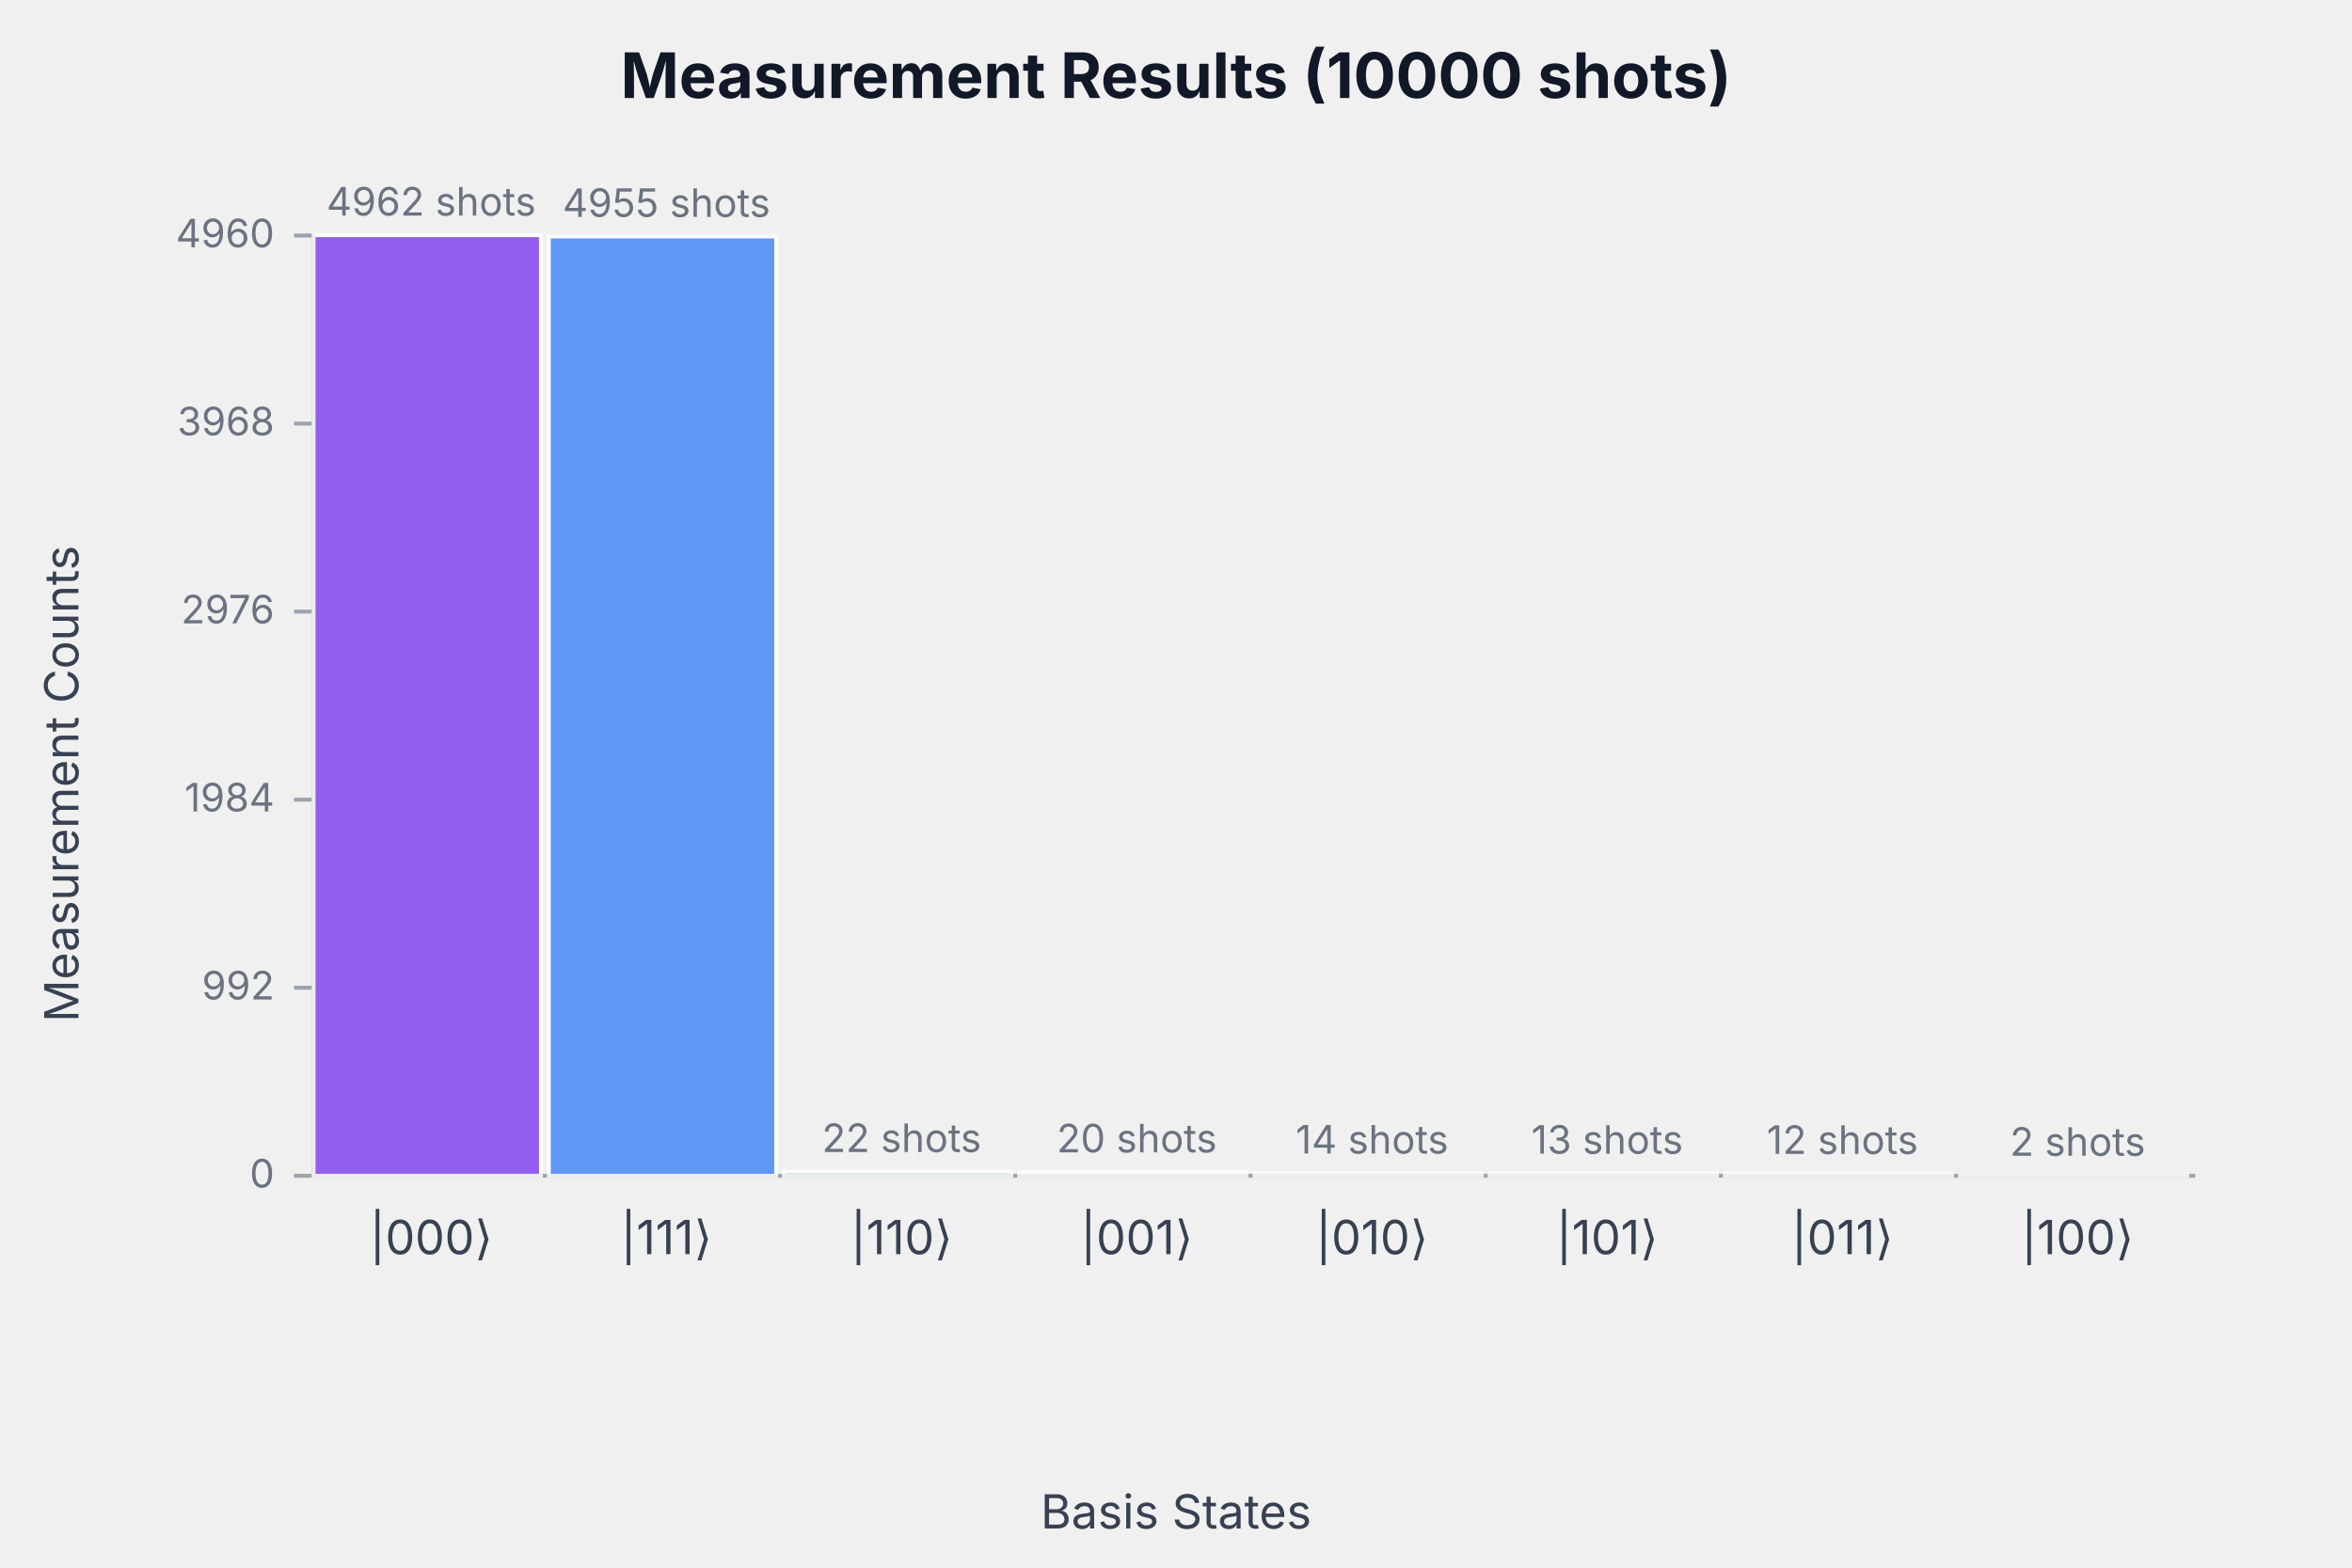
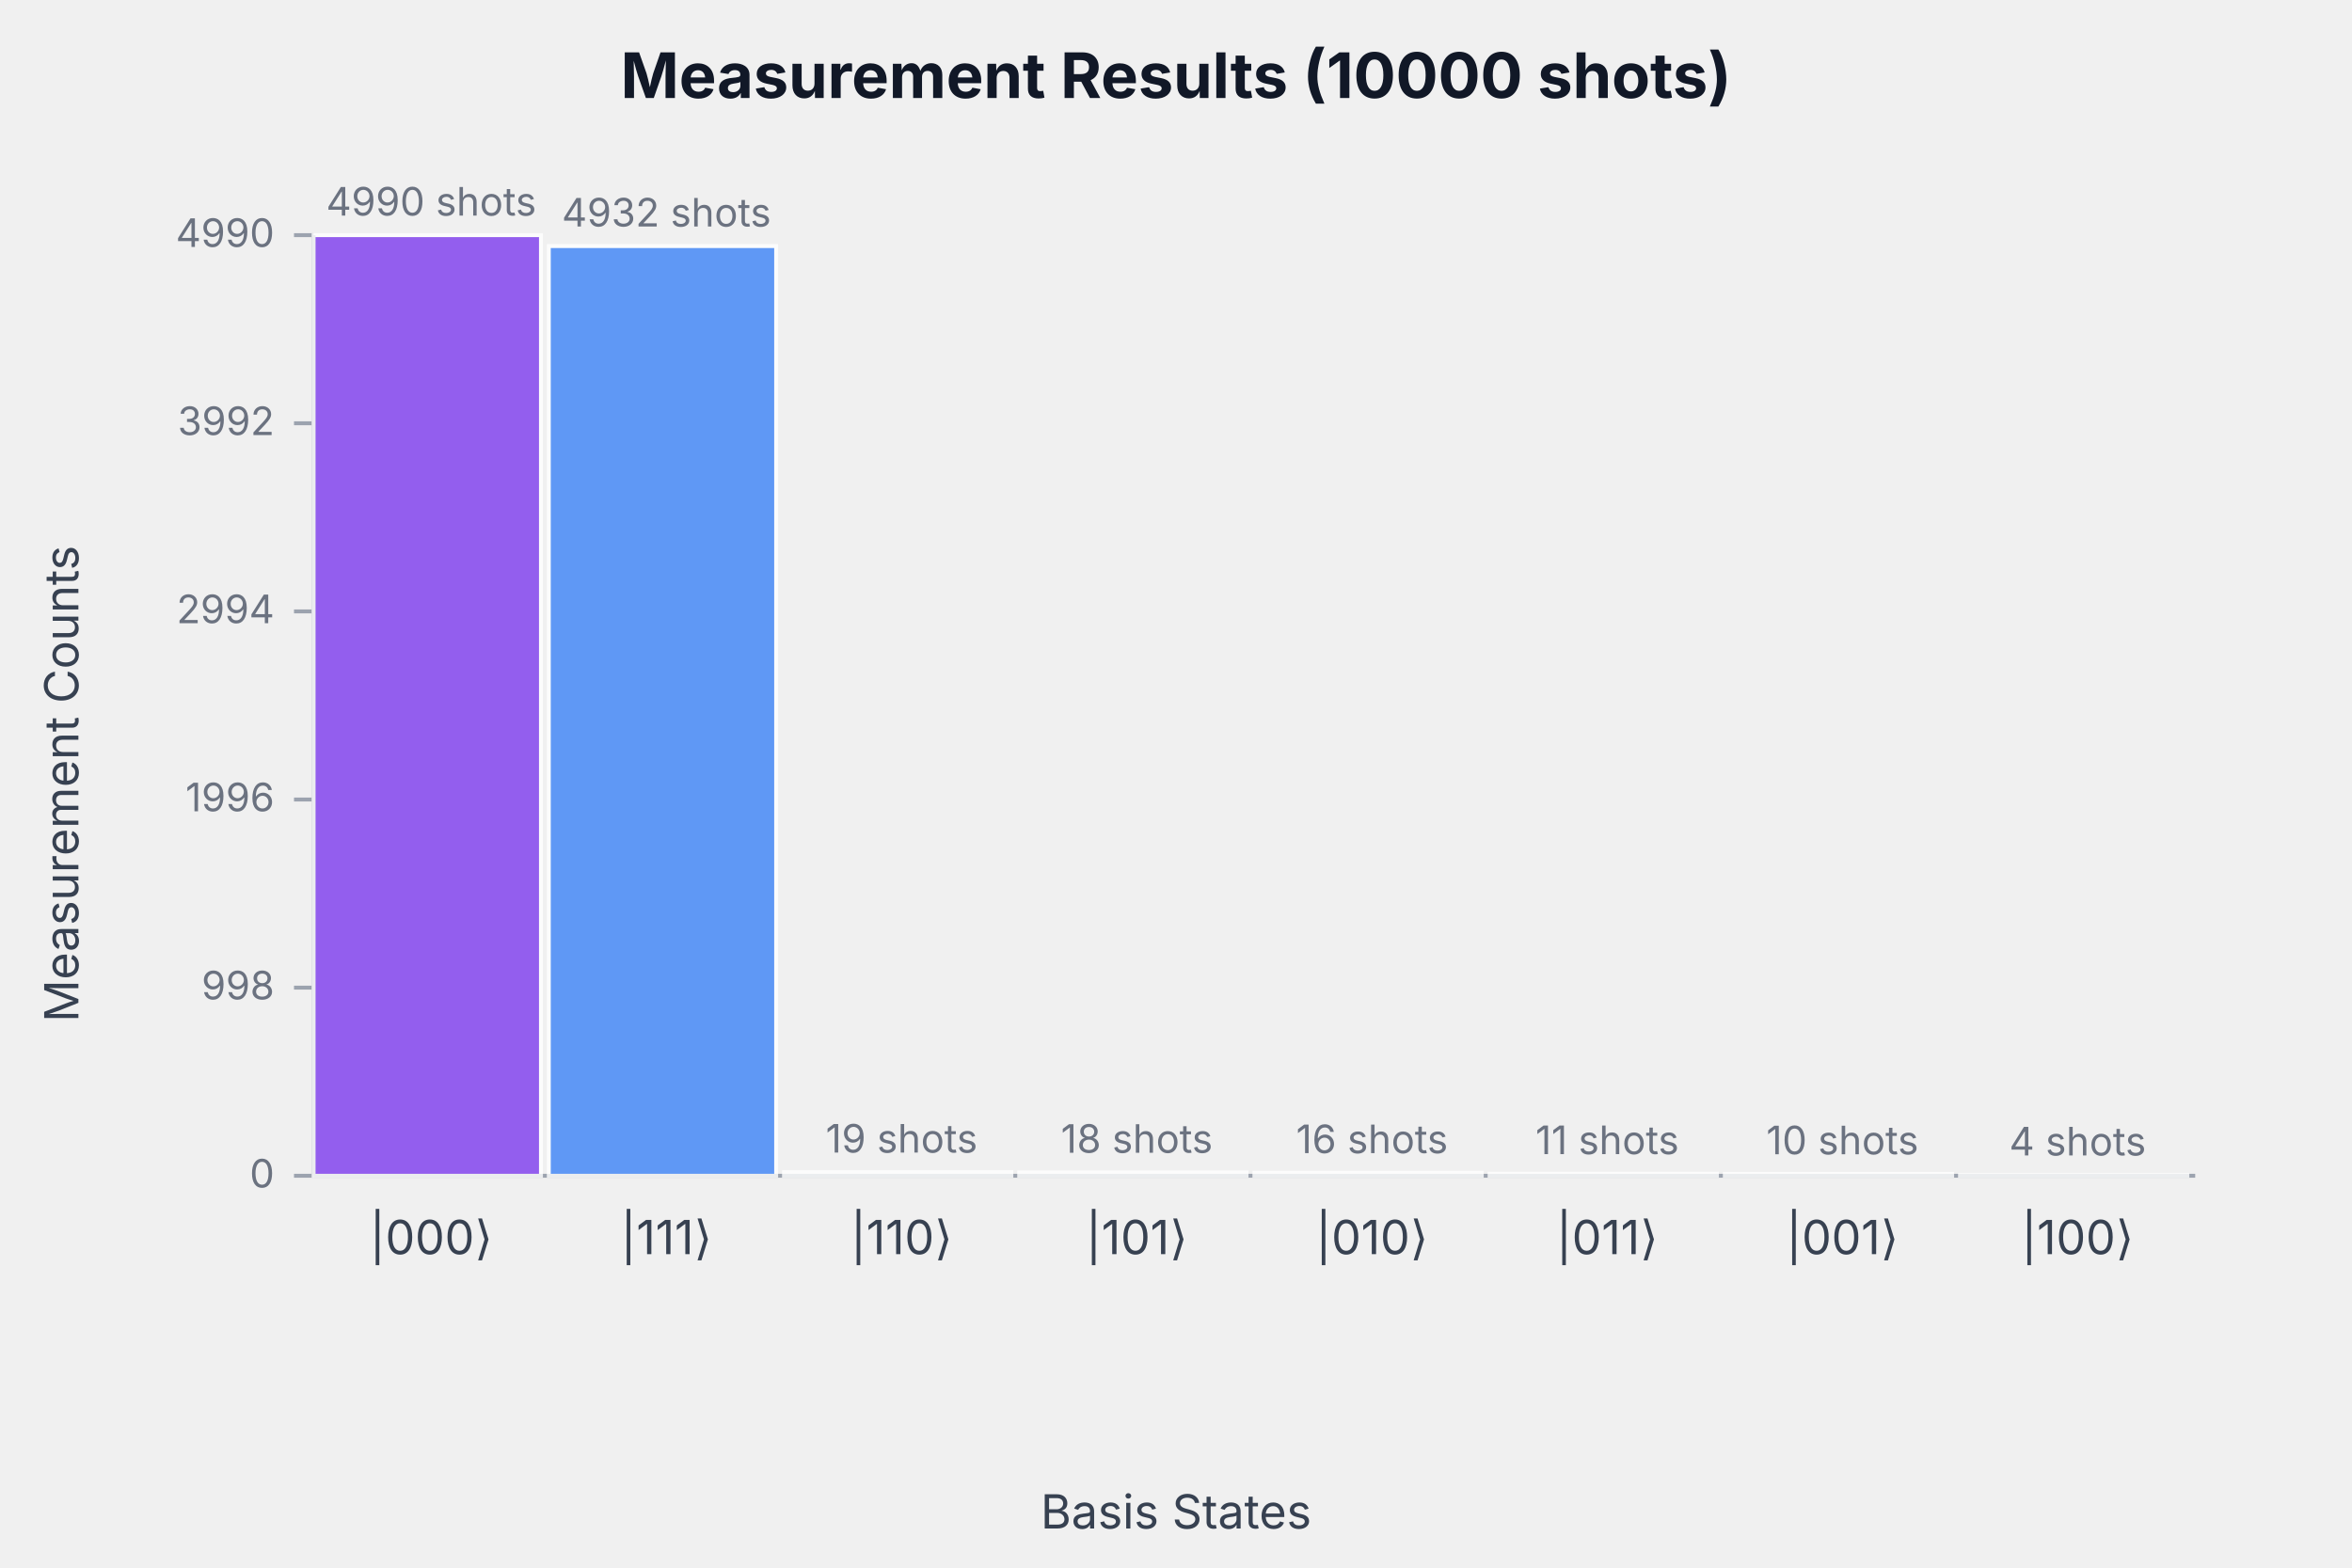
<svg xmlns="http://www.w3.org/2000/svg" height="400" style="background-color: #f9fafb; border: 1px solid #e5e7eb; border-radius: 8px;" width="600">
  <defs>
    <style>text { font-family: 'SF Pro Display', 'Segoe UI', system-ui, sans-serif; }
                     rect:hover { opacity: 1; stroke-width: 2; }</style>
  </defs>
  <text fill="#111827" font-size="16" font-weight="bold" text-anchor="middle" x="300" y="25">Measurement Results (10000 shots)</text>
  <text fill="#374151" font-size="12" text-anchor="middle" transform="rotate(-90 20 200)" x="20" y="200">Measurement Counts</text>
  <text fill="#374151" font-size="12" text-anchor="middle" x="300" y="390">Basis States</text>
  <g>
    <line stroke="#9ca3af" stroke-width="1" x1="80" x2="80" y1="60" y2="300" />
    <g>
      <line stroke="#9ca3af" stroke-width="1" x1="75" x2="80" y1="300" y2="300" />
      <text fill="#6b7280" font-size="10" text-anchor="end" x="70" y="303">0</text>
    </g>
    <g>
-       <line stroke="#9ca3af" stroke-width="1" x1="75" x2="80" y1="252.019" y2="252.019" />
-       <text fill="#6b7280" font-size="10" text-anchor="end" x="70" y="255.019">992</text>
+       <line stroke="#9ca3af" stroke-width="1" x1="75" x2="80" y1="252" y2="252" />
+       <text fill="#6b7280" font-size="10" text-anchor="end" x="70" y="255">998</text>
    </g>
    <g>
-       <line stroke="#9ca3af" stroke-width="1" x1="75" x2="80" y1="204.039" y2="204.039" />
-       <text fill="#6b7280" font-size="10" text-anchor="end" x="70" y="207.039">1984</text>
+       <line stroke="#9ca3af" stroke-width="1" x1="75" x2="80" y1="204" y2="204" />
+       <text fill="#6b7280" font-size="10" text-anchor="end" x="70" y="207">1996</text>
    </g>
    <g>
-       <line stroke="#9ca3af" stroke-width="1" x1="75" x2="80" y1="156.058" y2="156.058" />
-       <text fill="#6b7280" font-size="10" text-anchor="end" x="70" y="159.058">2976</text>
+       <line stroke="#9ca3af" stroke-width="1" x1="75" x2="80" y1="156" y2="156" />
+       <text fill="#6b7280" font-size="10" text-anchor="end" x="70" y="159">2994</text>
    </g>
    <g>
-       <line stroke="#9ca3af" stroke-width="1" x1="75" x2="80" y1="108.077" y2="108.077" />
-       <text fill="#6b7280" font-size="10" text-anchor="end" x="70" y="111.077">3968</text>
+       <line stroke="#9ca3af" stroke-width="1" x1="75" x2="80" y1="108" y2="108" />
+       <text fill="#6b7280" font-size="10" text-anchor="end" x="70" y="111">3992</text>
    </g>
    <g>
-       <line stroke="#9ca3af" stroke-width="1" x1="75" x2="80" y1="60.097" y2="60.097" />
-       <text fill="#6b7280" font-size="10" text-anchor="end" x="70" y="63.097">4960</text>
+       <line stroke="#9ca3af" stroke-width="1" x1="75" x2="80" y1="60" y2="60" />
+       <text fill="#6b7280" font-size="10" text-anchor="end" x="70" y="63">4990</text>
    </g>
  </g>
  <line stroke="#9ca3af" stroke-width="1" x1="80" x2="560" y1="300" y2="300" />
  <g class="bar-group">
    <rect fill="#7c3aed" height="240" opacity="0.8" stroke="#ffffff" stroke-width="1" width="58" x="80" y="60" />
    <text fill="#374151" font-size="12" text-anchor="middle" x="110" y="320">|000⟩</text>
-     <text fill="#6b7280" font-size="10" text-anchor="middle" x="110" y="55">4962 shots</text>
+     <text fill="#6b7280" font-size="10" text-anchor="middle" x="110" y="55">4990 shots</text>
  </g>
  <g class="bar-group">
-     <rect fill="#3b82f6" height="239.661" opacity="0.8" stroke="#ffffff" stroke-width="1" width="58" x="140" y="60.339" />
+     <rect fill="#3b82f6" height="237.21" opacity="0.8" stroke="#ffffff" stroke-width="1" width="58" x="140" y="62.79" />
    <text fill="#374151" font-size="12" text-anchor="middle" x="170" y="320">|111⟩</text>
-     <text fill="#6b7280" font-size="10" text-anchor="middle" x="170" y="55.339">4955 shots</text>
+     <text fill="#6b7280" font-size="10" text-anchor="middle" x="170" y="57.79">4932 shots</text>
  </g>
  <g class="bar-group">
-     <rect fill="#10b981" height="1.064" opacity="0.8" stroke="#ffffff" stroke-width="1" width="58" x="200" y="298.936" />
+     <rect fill="#10b981" height="0.914" opacity="0.8" stroke="#ffffff" stroke-width="1" width="58" x="200" y="299.086" />
    <text fill="#374151" font-size="12" text-anchor="middle" x="230" y="320">|110⟩</text>
-     <text fill="#6b7280" font-size="10" text-anchor="middle" x="230" y="293.936">22 shots</text>
+     <text fill="#6b7280" font-size="10" text-anchor="middle" x="230" y="294.086">19 shots</text>
  </g>
  <g class="bar-group">
-     <rect fill="#f59e0b" height="0.967" opacity="0.8" stroke="#ffffff" stroke-width="1" width="58" x="260" y="299.033" />
-     <text fill="#374151" font-size="12" text-anchor="middle" x="290" y="320">|001⟩</text>
-     <text fill="#6b7280" font-size="10" text-anchor="middle" x="290" y="294.033">20 shots</text>
+     <rect fill="#f59e0b" height="0.866" opacity="0.8" stroke="#ffffff" stroke-width="1" width="58" x="260" y="299.134" />
+     <text fill="#374151" font-size="12" text-anchor="middle" x="290" y="320">|101⟩</text>
+     <text fill="#6b7280" font-size="10" text-anchor="middle" x="290" y="294.134">18 shots</text>
  </g>
  <g class="bar-group">
-     <rect fill="#ef4444" height="0.677" opacity="0.8" stroke="#ffffff" stroke-width="1" width="58" x="320" y="299.323" />
+     <rect fill="#ef4444" height="0.77" opacity="0.8" stroke="#ffffff" stroke-width="1" width="58" x="320" y="299.23" />
    <text fill="#374151" font-size="12" text-anchor="middle" x="350" y="320">|010⟩</text>
-     <text fill="#6b7280" font-size="10" text-anchor="middle" x="350" y="294.323">14 shots</text>
+     <text fill="#6b7280" font-size="10" text-anchor="middle" x="350" y="294.23">16 shots</text>
  </g>
  <g class="bar-group">
-     <rect fill="#8b5cf6" height="0.629" opacity="0.8" stroke="#ffffff" stroke-width="1" width="58" x="380" y="299.371" />
-     <text fill="#374151" font-size="12" text-anchor="middle" x="410" y="320">|101⟩</text>
-     <text fill="#6b7280" font-size="10" text-anchor="middle" x="410" y="294.371">13 shots</text>
+     <rect fill="#8b5cf6" height="0.529" opacity="0.8" stroke="#ffffff" stroke-width="1" width="58" x="380" y="299.471" />
+     <text fill="#374151" font-size="12" text-anchor="middle" x="410" y="320">|011⟩</text>
+     <text fill="#6b7280" font-size="10" text-anchor="middle" x="410" y="294.471">11 shots</text>
  </g>
  <g class="bar-group">
-     <rect fill="#06b6d4" height="0.58" opacity="0.8" stroke="#ffffff" stroke-width="1" width="58" x="440" y="299.42" />
-     <text fill="#374151" font-size="12" text-anchor="middle" x="470" y="320">|011⟩</text>
-     <text fill="#6b7280" font-size="10" text-anchor="middle" x="470" y="294.42">12 shots</text>
+     <rect fill="#06b6d4" height="0.481" opacity="0.8" stroke="#ffffff" stroke-width="1" width="58" x="440" y="299.519" />
+     <text fill="#374151" font-size="12" text-anchor="middle" x="470" y="320">|001⟩</text>
+     <text fill="#6b7280" font-size="10" text-anchor="middle" x="470" y="294.519">10 shots</text>
  </g>
  <g class="bar-group">
-     <rect fill="#84cc16" height="0.097" opacity="0.8" stroke="#ffffff" stroke-width="1" width="58" x="500" y="299.903" />
+     <rect fill="#84cc16" height="0.192" opacity="0.8" stroke="#ffffff" stroke-width="1" width="58" x="500" y="299.808" />
    <text fill="#374151" font-size="12" text-anchor="middle" x="530" y="320">|100⟩</text>
-     <text fill="#6b7280" font-size="10" text-anchor="middle" x="530" y="294.903">2 shots</text>
+     <text fill="#6b7280" font-size="10" text-anchor="middle" x="530" y="294.808">4 shots</text>
  </g>
</svg>
